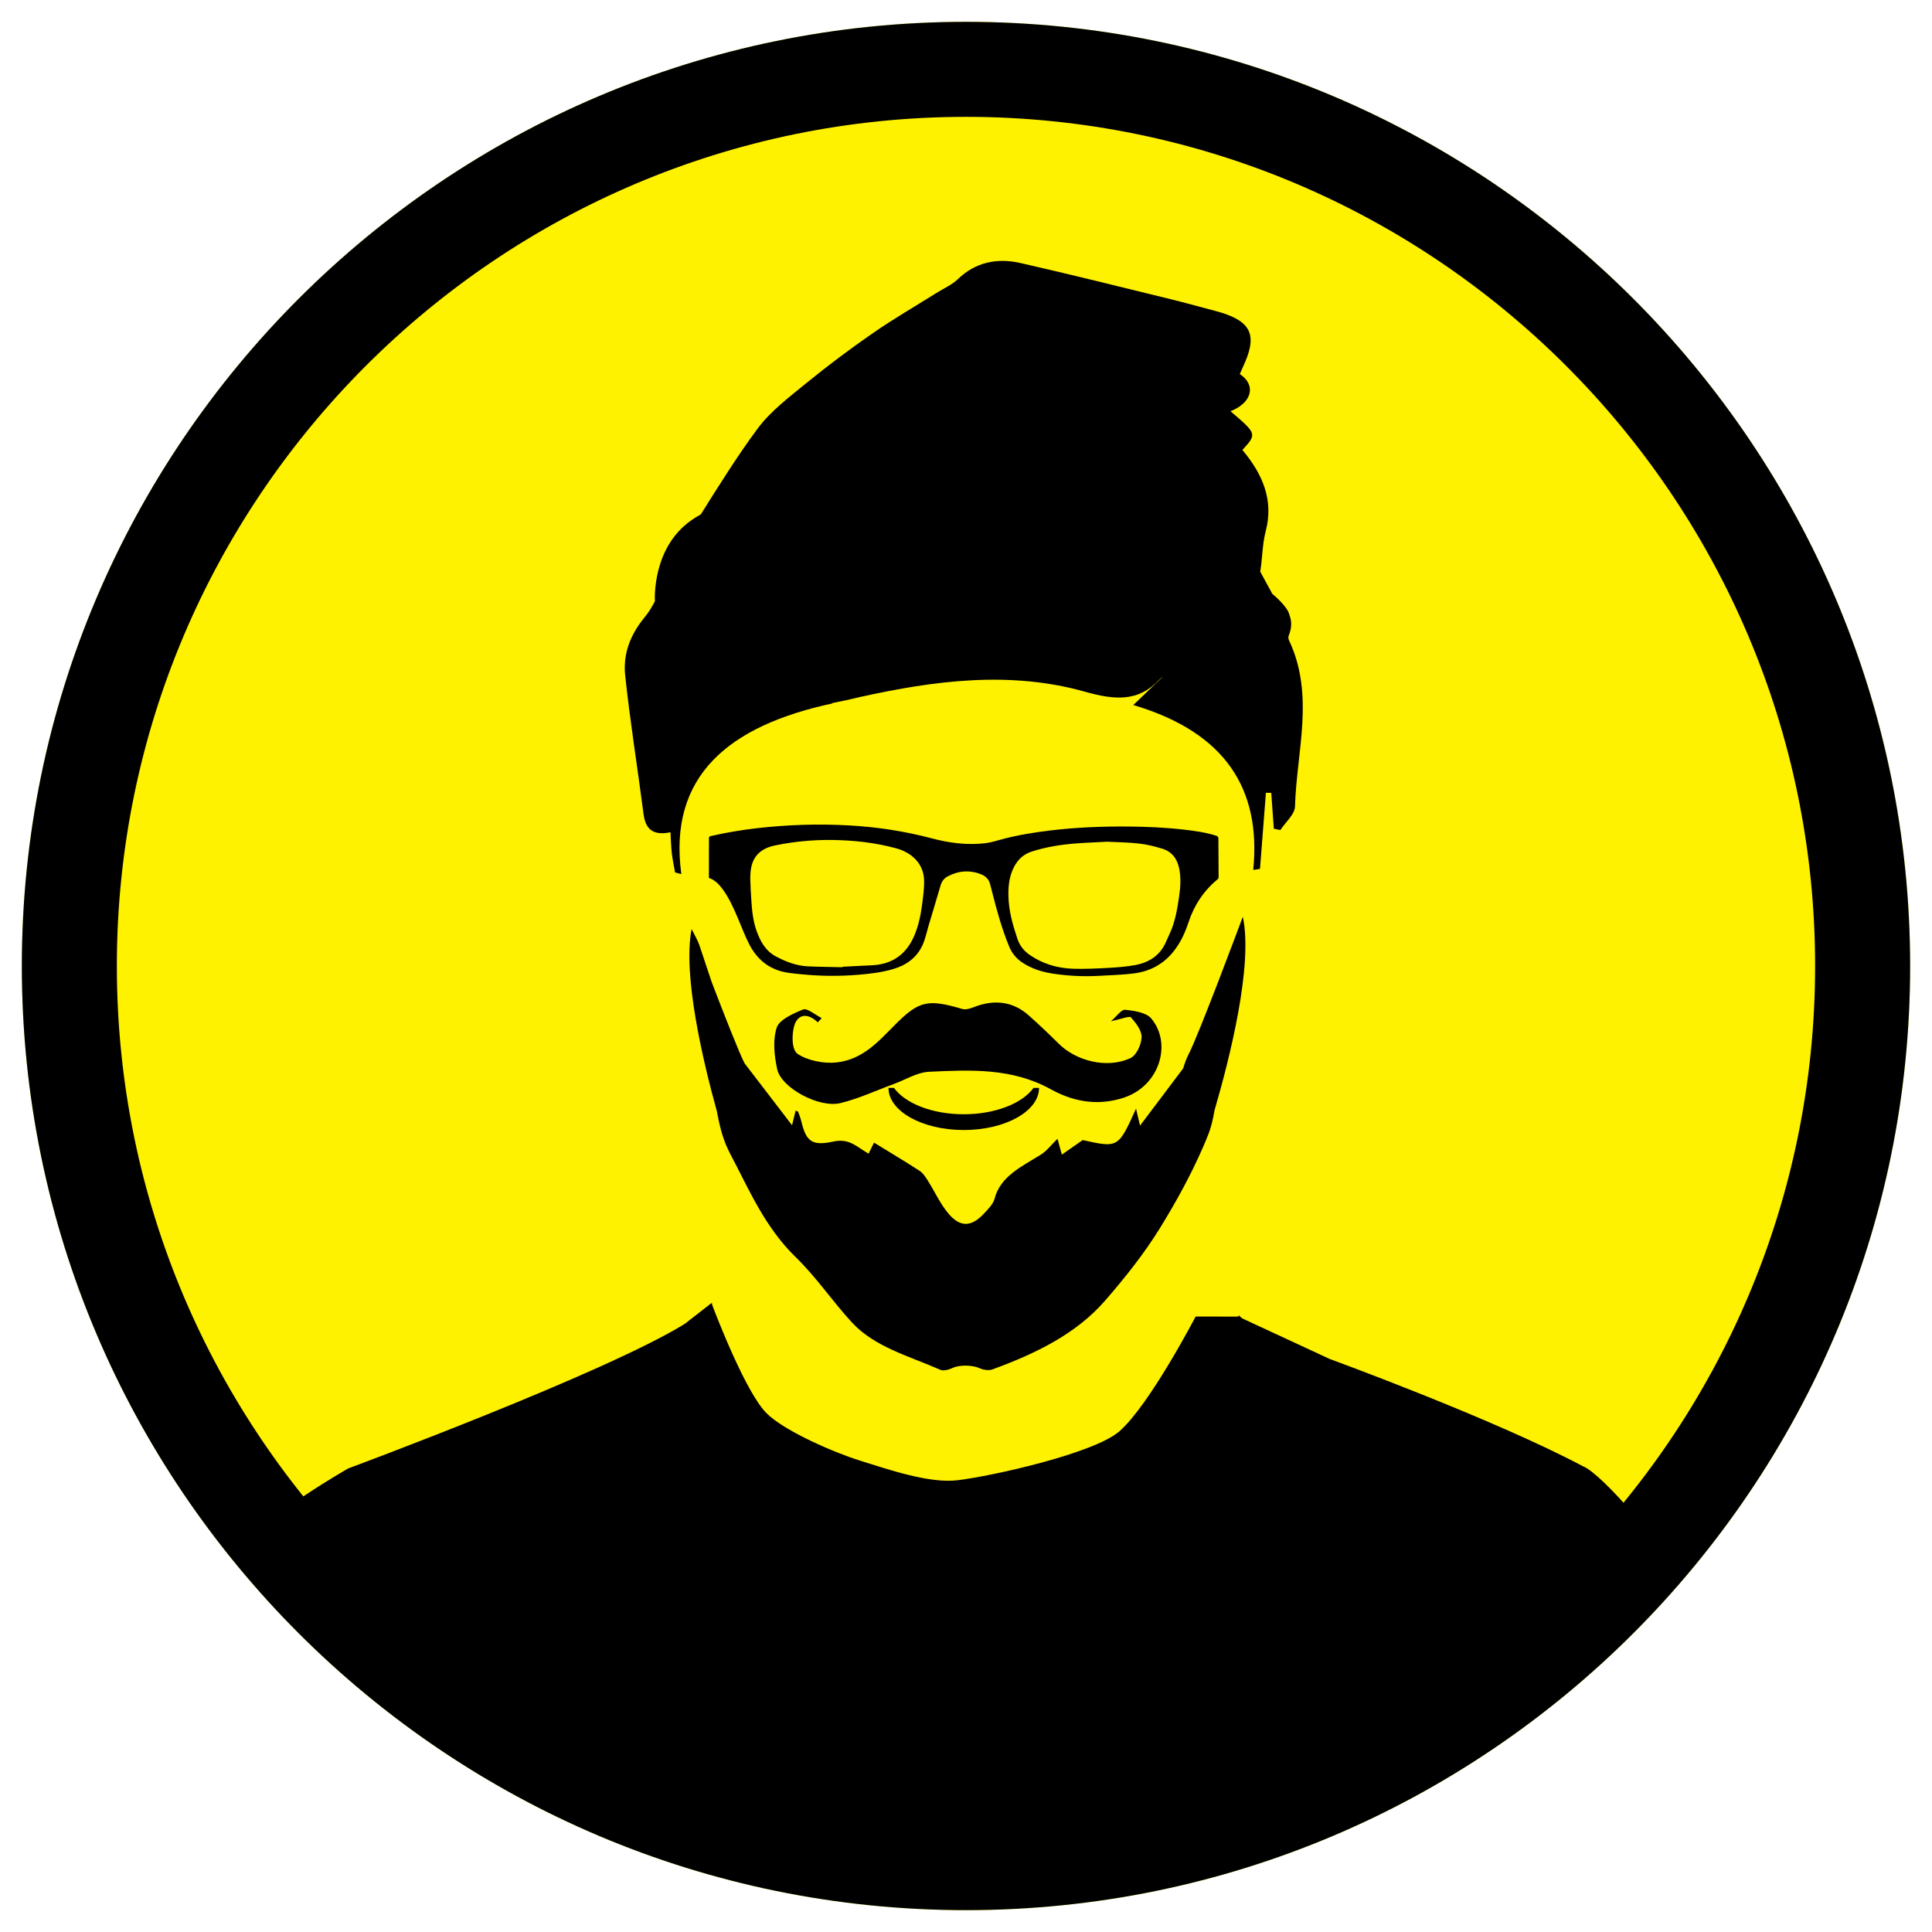
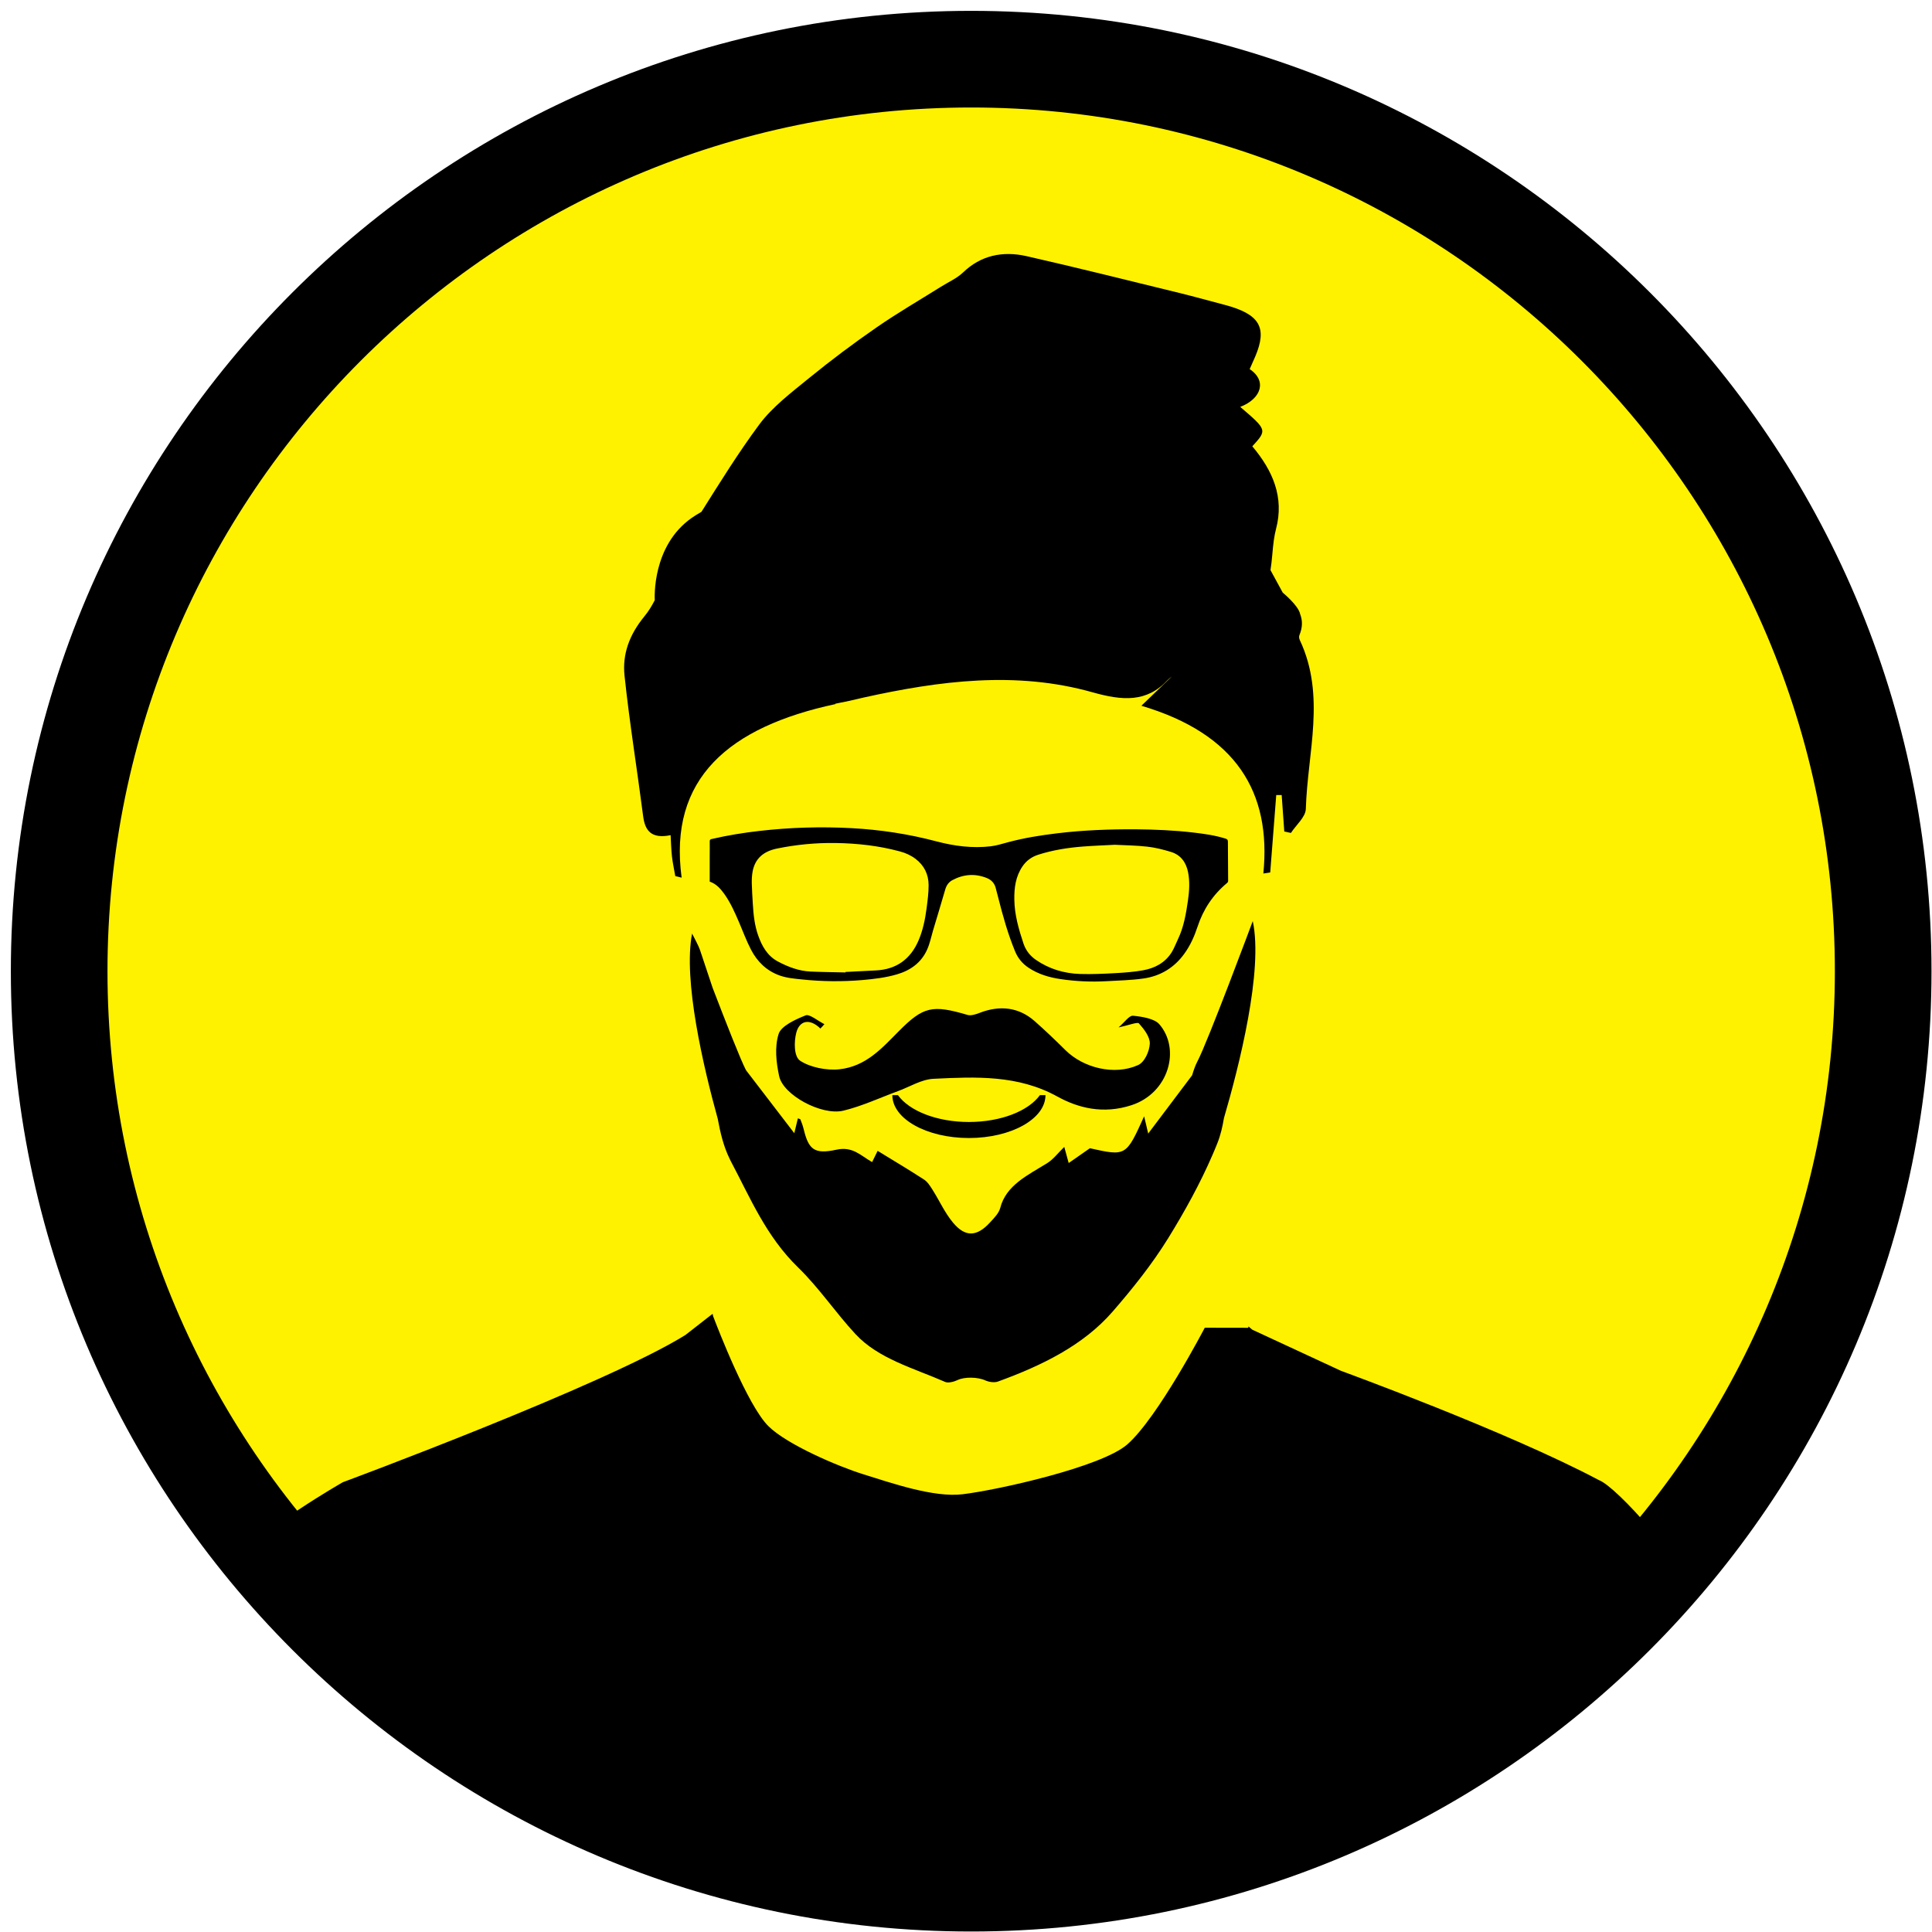
- <svg xmlns="http://www.w3.org/2000/svg" version="1.0" x="0px" y="0px" width="172.914px" height="172.914px" viewBox="0 0 172.914 172.914" enable-background="new 0 0 172.914 172.914" xml:space="preserve">
-   <g id="Background_on_white">
- </g>
-   <g id="M">
-     <path fill="#FFF200" d="M86.457,170.958c-46.594,0-84.502-37.908-84.502-84.501c0-46.595,37.908-84.502,84.502-84.502   c46.594,0,84.502,37.907,84.502,84.502C170.959,133.05,133.051,170.958,86.457,170.958z" />
-     <path d="M170.957,86.457c0,46.594-37.906,84.5-84.5,84.5c-46.594,0-84.502-37.906-84.502-84.5   c0-46.595,37.908-84.502,84.502-84.502C133.051,1.955,170.957,39.862,170.957,86.457z M162.453,86.457   c0-41.905-34.092-75.998-75.997-75.998c-41.906,0-75.998,34.093-75.998,75.998c0,41.904,34.092,75.996,75.998,75.996   C128.361,162.453,162.453,128.361,162.453,86.457z" />
-   </g>
-   <g id="front_x5F_guy_x5F_beard">
-     <path d="M149.565,140.721c-0.279-2.077-6.273-8.878-7.866-9.479c-8.047-4.275-22.686-9.612-22.686-9.612l-7.818-3.626   c-0.126-0.101-0.244-0.2-0.334-0.288c-0.009,0.037-0.019,0.083-0.027,0.12l-3.824-0.007c0,0-4.117,7.906-6.822,10.271   c-2.266,1.979-11.393,4.01-14.481,4.381c-2.558,0.312-6.291-0.997-8.736-1.755c-2.258-0.701-6.73-2.623-8.356-4.233   c-1.843-1.825-4.46-8.606-4.875-9.702c-0.011-0.104-0.018-0.168-0.018-0.168c-0.01,0.013-0.024,0.02-0.035,0.026   c-0.002-0.005-0.01-0.026-0.01-0.026l-2.368,1.847c-7.131,4.43-30.141,12.953-30.141,12.953s-7.177,4.09-9.422,6.944   c-2.246,2.855,48.708,29.43,48.708,29.43s7.15,0,23.168,0C109.64,167.797,149.849,142.797,149.565,140.721z" />
-     <g>
-       <g>
-         <g>
-           <g>
-             <path d="M99.093,75.334c-0.925,0.051-1.867,0.081-2.81,0.154c-1.332,0.104-2.646,0.312-3.923,0.719       c-0.583,0.186-1.052,0.527-1.394,1.033c-0.6,0.885-0.732,1.893-0.713,2.924c0.021,1.344,0.39,2.617,0.811,3.877       c0.207,0.606,0.582,1.07,1.094,1.424c1.167,0.803,2.479,1.192,3.879,1.237c1.034,0.032,2.07-0.018,3.102-0.073       c0.821-0.047,1.647-0.104,2.452-0.252c1.039-0.189,1.937-0.667,2.513-1.593c0.219-0.355,0.359-0.754,0.542-1.13       c0.521-1.084,0.715-2.253,0.886-3.425c0.119-0.825,0.172-1.652,0.01-2.477c-0.172-0.864-0.636-1.52-1.492-1.785       c-0.681-0.21-1.382-0.387-2.091-0.468C101.015,75.39,100.062,75.384,99.093,75.334 M75.394,86.567c0-0.017,0-0.028,0.001-0.042       c0.879-0.045,1.755-0.095,2.635-0.133c1.835-0.078,3.092-0.987,3.803-2.66c0.377-0.888,0.57-1.829,0.695-2.777       c0.09-0.688,0.185-1.377,0.182-2.07c-0.002-0.939-0.385-1.733-1.151-2.314c-0.413-0.313-0.879-0.521-1.376-0.653       c-1.854-0.502-3.745-0.712-5.658-0.74c-1.745-0.025-3.47,0.139-5.179,0.493c-1.133,0.237-1.91,0.847-2.125,2.029       c-0.06,0.338-0.076,0.69-0.069,1.037c0.013,0.603,0.055,1.202,0.091,1.805c0.056,0.943,0.152,1.882,0.472,2.779       c0.336,0.941,0.811,1.792,1.732,2.282c0.895,0.476,1.838,0.837,2.863,0.885C73.337,86.534,74.367,86.542,75.394,86.567        M63.448,78.574c0-0.734-0.001-1.466,0-2.195c0.001-0.447,0.009-0.895,0.002-1.342c-0.001-0.129,0.034-0.179,0.167-0.209       c1.384-0.322,2.783-0.55,4.193-0.711c2.698-0.309,5.407-0.394,8.119-0.246c2.528,0.135,5.018,0.514,7.47,1.163       c1.564,0.414,3.163,0.623,4.784,0.433c0.529-0.063,1.047-0.235,1.567-0.371c1.396-0.37,2.813-0.596,4.245-0.769       c2.315-0.281,4.637-0.368,6.965-0.354c1.68,0.015,3.363,0.087,5.036,0.283c0.958,0.111,1.912,0.243,2.839,0.535       c0.15,0.047,0.211,0.104,0.211,0.273c0,1.152,0.017,2.3,0.02,3.451c0,0.057-0.037,0.134-0.084,0.172       c-1.245,1.033-2.104,2.32-2.61,3.859c-0.273,0.83-0.626,1.629-1.143,2.348c-0.892,1.253-2.121,1.995-3.62,2.207       c-1.076,0.152-2.176,0.175-3.264,0.237c-1.344,0.074-2.683,0.013-4.017-0.184c-1.002-0.146-1.967-0.43-2.822-1       c-0.547-0.364-0.944-0.846-1.193-1.457c-0.63-1.53-1.075-3.122-1.481-4.727c-0.073-0.286-0.145-0.577-0.225-0.864       c-0.113-0.414-0.395-0.693-0.777-0.848c-1.03-0.411-2.042-0.338-3.017,0.181c-0.324,0.171-0.528,0.448-0.634,0.813       c-0.35,1.205-0.714,2.406-1.074,3.608c-0.17,0.569-0.284,1.162-0.527,1.7c-0.513,1.146-1.457,1.823-2.642,2.172       c-0.996,0.295-2.026,0.413-3.058,0.505c-1.772,0.15-3.546,0.132-5.314-0.055c-0.66-0.067-1.329-0.122-1.963-0.348       c-1.151-0.41-1.967-1.214-2.517-2.269c-0.401-0.77-0.703-1.593-1.046-2.394c-0.372-0.868-0.751-1.73-1.303-2.509       C64.401,79.201,64.03,78.774,63.448,78.574" />
-           </g>
-         </g>
+ <svg xmlns="http://www.w3.org/2000/svg" width="170px" height="170px" viewBox="0 0 170 170" version="1.1">
+   <defs />
+   <g id="Page-1" stroke="none" stroke-width="1" fill="none" fill-rule="evenodd">
+     <g id="vi_icon_front_guy_beard_RGB_M">
+       <g id="M">
+         <path d="M85.46,168.96 C39.418,168.96 1.96,131.501 1.96,85.46 C1.96,39.418 39.418,1.96 85.46,1.96 C131.502,1.96 168.96,39.418 168.96,85.46 C168.96,131.501 131.502,168.96 85.46,168.96 Z" id="Shape" fill="#FFF200" />
+         <path d="M169.957,85.457 C169.957,132.051 132.051,169.957 85.457,169.957 C38.863,169.957 0.955,132.051 0.955,85.457 C0.955,38.862 38.863,0.955 85.457,0.955 C132.051,0.955 169.957,38.862 169.957,85.457 Z M161.453,85.457 C161.453,43.552 127.361,9.459 85.456,9.459 C43.55,9.459 9.458,43.552 9.458,85.457 C9.458,127.361 43.55,161.453 85.456,161.453 C127.361,161.453 161.453,127.361 161.453,85.457 Z" id="Shape" fill="#000000" />
      </g>
-     </g>
-     <g>
-       <g>
-         <g>
-           <g>
-             <path d="M80.012,97.367H79.52c0,2.082,3.018,3.77,6.737,3.77c3.72,0,6.737-1.688,6.737-3.77h-0.493       c-0.999,1.383-3.416,2.359-6.246,2.359C83.43,99.727,81.011,98.75,80.012,97.367" />
-           </g>
-         </g>
-       </g>
-     </g>
-     <g>
-       <g>
-         <g>
-           <g>
-             <path d="M73.188,91.502c-0.947-0.918-1.834-0.711-2.119,0.358c-0.21,0.799-0.219,2.103,0.333,2.473       c0.873,0.583,2.34,0.882,3.472,0.755c2.359-0.264,3.763-1.897,5.205-3.345c2.162-2.176,2.948-2.357,6.064-1.435       c0.292,0.085,0.725-0.055,1.043-0.179c1.808-0.706,3.471-0.493,4.846,0.715c0.939,0.828,1.839,1.69,2.722,2.564       c1.58,1.567,4.315,2.246,6.385,1.312c0.592-0.267,1.001-1.226,1.034-1.882c0.023-0.6-0.498-1.273-0.961-1.792       c-0.121-0.136-0.929,0.175-1.789,0.359c0.515-0.438,0.933-1.058,1.269-1.028c0.81,0.075,1.888,0.257,2.312,0.74       c1.906,2.191,0.847,6.055-2.438,7.129c-2.503,0.818-4.71,0.246-6.541-0.767c-3.458-1.905-7.151-1.735-10.884-1.554       c-1.064,0.054-2.088,0.704-3.129,1.087c-1.596,0.584-3.141,1.313-4.796,1.716c-1.906,0.466-5.298-1.365-5.656-3.031       c-0.262-1.217-0.412-2.563-0.046-3.722c0.22-0.695,1.459-1.267,2.383-1.633c0.336-0.132,1.084,0.497,1.643,0.776       C73.425,91.254,73.308,91.378,73.188,91.502" />
-           </g>
-         </g>
-       </g>
-     </g>
-     <g>
-       <g>
-         <g>
-           <g>
-             <path d="M115.378,57.334c-0.062-0.132-0.094-0.312-0.042-0.439c0.293-0.709,0.281-1.308,0.066-1.857       c0-0.001,0-0.005-0.001-0.007c-0.155-0.76-1.526-1.878-1.532-1.885c0-0.001,0-0.001,0-0.001l-1.077-1.979       c0.144-0.868,0.172-1.767,0.296-2.643c0.024-0.171,0.053-0.34,0.086-0.51c0.029-0.152,0.062-0.304,0.102-0.453       c0.744-2.801-0.276-5.138-2.082-7.288c1.309-1.437,1.309-1.437-1.064-3.468c1.918-0.746,2.332-2.337,0.832-3.325       c0.163-0.366,0.333-0.739,0.492-1.115c1.079-2.545,0.386-3.72-2.664-4.531c-1.346-0.356-2.688-0.73-4.045-1.062       c-4.463-1.092-8.918-2.208-13.401-3.228c-2.141-0.487-4.056-0.058-5.601,1.429c-0.531,0.513-1.298,0.851-1.958,1.265       c-1.887,1.184-3.831,2.308-5.646,3.567c-2.052,1.419-4.046,2.913-5.956,4.472c-1.56,1.273-3.232,2.54-4.369,4.072       c-1.842,2.485-3.458,5.093-5.092,7.688c-0.313,0.178-0.6,0.356-0.85,0.531c-3.509,2.45-3.267,7.057-3.258,7.244       c-0.259,0.503-0.548,0.981-0.906,1.415c-1.353,1.648-1.95,3.355-1.755,5.22c0.438,4.139,1.11,8.265,1.642,12.397       c0.163,1.255,0.729,1.99,2.413,1.645c0.041,0.686,0.052,1.287,0.12,1.882c0.066,0.576,0.192,1.147,0.292,1.718       c0.187,0.048,0.373,0.095,0.559,0.139c-1.182-8.736,4.169-13.265,13.538-15.274c-0.012-0.01-0.02-0.019-0.03-0.029       c0.846-0.161,1.684-0.342,2.491-0.543c6.671-1.474,13.434-2.367,20.167-0.461c2.622,0.738,4.749,0.907,6.592-1.073       c0.104-0.111,0.235-0.204,0.355-0.305c0,0.001,0.002,0.001,0.004,0.001c-0.836,0.805-1.674,1.604-2.664,2.557       c8.332,2.474,11.447,7.606,10.732,14.762c0.205-0.031,0.404-0.059,0.605-0.094c0.177-2.271,0.356-4.544,0.53-6.812       c0.162,0.001,0.319,0.002,0.478,0.002c0.076,1.073,0.152,2.14,0.23,3.21c0.194,0.042,0.393,0.083,0.585,0.123       c0.456-0.704,1.29-1.398,1.31-2.111C116.049,67.229,117.676,62.226,115.378,57.334" />
-           </g>
-         </g>
-       </g>
-     </g>
-     <g>
-       <g>
-         <g>
-           <g>
-             <path d="M111.232,82.05c0,0-3.965,10.646-4.878,12.363c-0.159,0.299-0.313,0.718-0.458,1.203       c-1.271,1.686-2.542,3.373-3.863,5.128c-0.137-0.593-0.231-0.983-0.359-1.52c-1.589,3.52-1.589,3.52-4.773,2.812       c-0.586,0.408-1.127,0.787-1.865,1.302c-0.183-0.671-0.283-1.04-0.389-1.419c-0.568,0.551-0.954,1.086-1.501,1.428       c-1.718,1.066-3.623,1.94-4.133,3.942c-0.119,0.464-0.546,0.892-0.905,1.282c-1.152,1.256-2.166,1.308-3.24,0.023       c-0.743-0.888-1.203-1.944-1.818-2.911c-0.207-0.324-0.426-0.687-0.755-0.899c-1.338-0.87-2.721-1.688-4.071-2.519       c-0.062,0.128-0.241,0.488-0.485,0.989c-1.031-0.584-1.705-1.403-3.146-1.088c-1.947,0.424-2.441-0.025-2.872-1.792       c-0.071-0.294-0.176-0.586-0.288-0.867c-0.019-0.047-0.142-0.065-0.227-0.101c-0.093,0.384-0.18,0.748-0.315,1.306       c-1.491-1.944-2.874-3.749-4.246-5.538c-0.473-0.896-1.809-4.306-2.944-7.264c-0.36-1.084-0.721-2.171-1.085-3.252       c-0.174-0.517-0.474-1.007-0.718-1.513c-0.804,4.117,1.011,11.796,2.257,16.296c0.225,1.211,0.5,2.408,1.038,3.502       c0.008,0.024,0.014,0.039,0.014,0.039l0.005-0.002c0.029,0.058,0.055,0.124,0.086,0.182c1.713,3.222,3.094,6.607,5.927,9.362       c1.869,1.817,3.287,3.966,5.052,5.867c2.021,2.175,5.124,2.995,7.889,4.208c0.27,0.119,0.787-0.017,1.101-0.169       c0.609-0.29,1.771-0.272,2.446,0.039c0.302,0.141,0.794,0.208,1.095,0.097c3.894-1.415,7.528-3.2,10.091-6.152       c1.79-2.059,3.494-4.202,4.894-6.465c1.467-2.375,2.818-4.828,3.906-7.348h0.002c0,0,0-0.003,0.002-0.009       c0.141-0.329,0.282-0.659,0.411-0.989c0.287-0.712,0.456-1.46,0.584-2.221C110.043,94.779,112.17,86.377,111.232,82.05" />
-           </g>
-         </g>
+       <g id="front_x5F_guy_x5F_beard" transform="translate(20, 22)" fill="#000000">
+         <path d="M128.565,117.721 C128.286,115.644 122.292,108.843 120.699,108.242 C112.652,103.967 98.013,98.63 98.013,98.63 L90.195,95.004 C90.069,94.903 89.951,94.804 89.861,94.716 C89.852,94.753 89.842,94.799 89.834,94.836 L86.01,94.829 C86.01,94.829 81.893,102.735 79.188,105.1 C76.922,107.079 67.795,109.11 64.707,109.481 C62.149,109.793 58.416,108.484 55.971,107.726 C53.713,107.025 49.241,105.103 47.615,103.493 C45.772,101.668 43.155,94.887 42.74,93.791 C42.729,93.687 42.722,93.623 42.722,93.623 C42.712,93.636 42.698,93.643 42.687,93.649 C42.685,93.644 42.677,93.623 42.677,93.623 L40.309,95.47 C33.178,99.9 10.168,108.423 10.168,108.423 C10.168,108.423 2.991,112.513 0.746,115.367 C-1.5,118.222 49.454,144.797 49.454,144.797 L72.622,144.797 C88.64,144.797 128.849,119.797 128.565,117.721 Z" id="Shape" />
+         <path d="M78.093,52.334 C77.168,52.385 76.226,52.415 75.283,52.488 C73.951,52.592 72.637,52.8 71.36,53.207 C70.777,53.393 70.308,53.734 69.966,54.24 C69.366,55.125 69.234,56.133 69.253,57.164 C69.274,58.508 69.643,59.781 70.064,61.041 C70.271,61.647 70.646,62.111 71.158,62.465 C72.325,63.268 73.637,63.657 75.037,63.702 C76.071,63.734 77.107,63.684 78.139,63.629 C78.96,63.582 79.786,63.525 80.591,63.377 C81.63,63.188 82.528,62.71 83.104,61.784 C83.323,61.429 83.463,61.03 83.646,60.654 C84.167,59.57 84.361,58.401 84.532,57.229 C84.651,56.404 84.704,55.577 84.542,54.752 C84.37,53.888 83.906,53.232 83.05,52.967 C82.369,52.757 81.668,52.58 80.959,52.499 C80.015,52.39 79.062,52.384 78.093,52.334 M54.394,63.567 C54.394,63.55 54.394,63.539 54.395,63.525 C55.274,63.48 56.15,63.43 57.03,63.392 C58.865,63.314 60.122,62.405 60.833,60.732 C61.21,59.844 61.403,58.903 61.528,57.955 C61.618,57.267 61.713,56.578 61.71,55.885 C61.708,54.946 61.325,54.152 60.559,53.571 C60.146,53.258 59.68,53.05 59.183,52.918 C57.329,52.416 55.438,52.206 53.525,52.178 C51.78,52.153 50.055,52.317 48.346,52.671 C47.213,52.908 46.436,53.518 46.221,54.7 C46.161,55.038 46.145,55.39 46.152,55.737 C46.165,56.34 46.207,56.939 46.243,57.542 C46.299,58.485 46.395,59.424 46.715,60.321 C47.051,61.262 47.526,62.113 48.447,62.603 C49.342,63.079 50.285,63.44 51.31,63.488 C52.337,63.534 53.367,63.542 54.394,63.567 M42.448,55.574 C42.448,54.84 42.447,54.108 42.448,53.379 C42.449,52.932 42.457,52.484 42.45,52.037 C42.449,51.908 42.484,51.858 42.617,51.828 C44.001,51.506 45.4,51.278 46.81,51.117 C49.508,50.808 52.217,50.723 54.929,50.871 C57.457,51.006 59.947,51.385 62.399,52.034 C63.963,52.448 65.562,52.657 67.183,52.467 C67.712,52.404 68.23,52.232 68.75,52.096 C70.146,51.726 71.563,51.5 72.995,51.327 C75.31,51.046 77.632,50.959 79.96,50.973 C81.64,50.988 83.323,51.06 84.996,51.256 C85.954,51.367 86.908,51.499 87.835,51.791 C87.985,51.838 88.046,51.895 88.046,52.064 C88.046,53.216 88.063,54.364 88.066,55.515 C88.066,55.572 88.029,55.649 87.982,55.687 C86.737,56.72 85.878,58.007 85.372,59.546 C85.099,60.376 84.746,61.175 84.229,61.894 C83.337,63.147 82.108,63.889 80.609,64.101 C79.533,64.253 78.433,64.276 77.345,64.338 C76.001,64.412 74.662,64.351 73.328,64.154 C72.326,64.008 71.361,63.724 70.506,63.154 C69.959,62.79 69.562,62.308 69.313,61.697 C68.683,60.167 68.238,58.575 67.832,56.97 C67.759,56.684 67.687,56.393 67.607,56.106 C67.494,55.692 67.212,55.413 66.83,55.258 C65.8,54.847 64.788,54.92 63.813,55.439 C63.489,55.61 63.285,55.887 63.179,56.252 C62.829,57.457 62.465,58.658 62.105,59.86 C61.935,60.429 61.821,61.022 61.578,61.56 C61.065,62.706 60.121,63.383 58.936,63.732 C57.94,64.027 56.91,64.145 55.878,64.237 C54.106,64.387 52.332,64.369 50.564,64.182 C49.904,64.115 49.235,64.06 48.601,63.834 C47.45,63.424 46.634,62.62 46.084,61.565 C45.683,60.795 45.381,59.972 45.038,59.171 C44.666,58.303 44.287,57.441 43.735,56.662 C43.401,56.201 43.03,55.774 42.448,55.574" id="Shape" />
+         <path d="M59.012,74.367 L58.52,74.367 C58.52,76.449 61.538,78.137 65.257,78.137 C68.977,78.137 71.994,76.449 71.994,74.367 L71.501,74.367 C70.502,75.75 68.085,76.726 65.255,76.726 C62.43,76.727 60.011,75.75 59.012,74.367" id="Shape" />
+         <path d="M52.188,68.502 C51.241,67.584 50.354,67.791 50.069,68.86 C49.859,69.659 49.85,70.963 50.402,71.333 C51.275,71.916 52.742,72.215 53.874,72.088 C56.233,71.824 57.637,70.191 59.079,68.743 C61.241,66.567 62.027,66.386 65.143,67.308 C65.435,67.393 65.868,67.253 66.186,67.129 C67.994,66.423 69.657,66.636 71.032,67.844 C71.971,68.672 72.871,69.534 73.754,70.408 C75.334,71.975 78.069,72.654 80.139,71.72 C80.731,71.453 81.14,70.494 81.173,69.838 C81.196,69.238 80.675,68.565 80.212,68.046 C80.091,67.91 79.283,68.221 78.423,68.405 C78.938,67.967 79.356,67.347 79.692,67.377 C80.502,67.452 81.58,67.634 82.004,68.117 C83.91,70.308 82.851,74.172 79.566,75.246 C77.063,76.064 74.856,75.492 73.025,74.479 C69.567,72.574 65.874,72.744 62.141,72.925 C61.077,72.979 60.053,73.629 59.012,74.012 C57.416,74.596 55.871,75.325 54.216,75.728 C52.31,76.194 48.918,74.363 48.56,72.697 C48.298,71.48 48.148,70.134 48.514,68.975 C48.734,68.28 49.973,67.708 50.897,67.342 C51.233,67.21 51.981,67.839 52.54,68.118 C52.425,68.254 52.308,68.378 52.188,68.502" id="Shape" />
+         <path d="M94.378,34.334 C94.316,34.202 94.284,34.022 94.336,33.895 C94.629,33.186 94.617,32.587 94.402,32.038 C94.402,32.037 94.402,32.033 94.401,32.031 C94.246,31.271 92.875,30.153 92.869,30.146 L92.869,30.145 L91.792,28.166 C91.936,27.298 91.964,26.399 92.088,25.523 C92.112,25.352 92.141,25.183 92.174,25.013 C92.203,24.861 92.236,24.709 92.276,24.56 C93.02,21.759 92,19.422 90.194,17.272 C91.503,15.835 91.503,15.835 89.13,13.804 C91.048,13.058 91.462,11.467 89.962,10.479 C90.125,10.113 90.295,9.74 90.454,9.364 C91.533,6.819 90.84,5.644 87.79,4.833 C86.444,4.477 85.102,4.103 83.745,3.771 C79.282,2.679 74.827,1.563 70.344,0.543 C68.203,0.056 66.288,0.485 64.743,1.972 C64.212,2.485 63.445,2.823 62.785,3.237 C60.898,4.421 58.954,5.545 57.139,6.804 C55.087,8.223 53.093,9.717 51.183,11.276 C49.623,12.549 47.951,13.816 46.814,15.348 C44.972,17.833 43.356,20.441 41.722,23.036 C41.409,23.214 41.122,23.392 40.872,23.567 C37.363,26.017 37.605,30.624 37.614,30.811 C37.355,31.314 37.066,31.792 36.708,32.226 C35.355,33.874 34.758,35.581 34.953,37.446 C35.391,41.585 36.063,45.711 36.595,49.843 C36.758,51.098 37.324,51.833 39.008,51.488 C39.049,52.174 39.06,52.775 39.128,53.37 C39.194,53.946 39.32,54.517 39.42,55.088 C39.607,55.136 39.793,55.183 39.979,55.227 C38.797,46.491 44.148,41.962 53.517,39.953 C53.505,39.943 53.497,39.934 53.487,39.924 C54.333,39.763 55.171,39.582 55.978,39.381 C62.649,37.907 69.412,37.014 76.145,38.92 C78.767,39.658 80.894,39.827 82.737,37.847 C82.841,37.736 82.972,37.643 83.092,37.542 C83.092,37.543 83.094,37.543 83.096,37.543 C82.26,38.348 81.422,39.147 80.432,40.1 C88.764,42.574 91.879,47.706 91.164,54.862 C91.369,54.831 91.568,54.803 91.769,54.768 C91.946,52.497 92.125,50.224 92.299,47.956 C92.461,47.957 92.618,47.958 92.777,47.958 C92.853,49.031 92.929,50.098 93.007,51.168 C93.201,51.21 93.4,51.251 93.592,51.291 C94.048,50.587 94.882,49.893 94.902,49.18 C95.049,44.229 96.676,39.226 94.378,34.334" id="Shape" />
+         <path d="M90.232,59.05 C90.232,59.05 86.267,69.696 85.354,71.413 C85.195,71.712 85.041,72.131 84.896,72.616 C83.625,74.302 82.354,75.989 81.033,77.744 C80.896,77.151 80.802,76.761 80.674,76.224 C79.085,79.744 79.085,79.744 75.901,79.036 C75.315,79.444 74.774,79.823 74.036,80.338 C73.853,79.667 73.753,79.298 73.647,78.919 C73.079,79.47 72.693,80.005 72.146,80.347 C70.428,81.413 68.523,82.287 68.013,84.289 C67.894,84.753 67.467,85.181 67.108,85.571 C65.956,86.827 64.942,86.879 63.868,85.594 C63.125,84.706 62.665,83.65 62.05,82.683 C61.843,82.359 61.624,81.996 61.295,81.784 C59.957,80.914 58.574,80.096 57.224,79.265 C57.162,79.393 56.983,79.753 56.739,80.254 C55.708,79.67 55.034,78.851 53.593,79.166 C51.646,79.59 51.152,79.141 50.721,77.374 C50.65,77.08 50.545,76.788 50.433,76.507 C50.414,76.46 50.291,76.442 50.206,76.406 C50.113,76.79 50.026,77.154 49.891,77.712 C48.4,75.768 47.017,73.963 45.645,72.174 C45.172,71.278 43.836,67.868 42.701,64.91 C42.341,63.826 41.98,62.739 41.616,61.658 C41.442,61.141 41.142,60.651 40.898,60.145 C40.094,64.262 41.909,71.941 43.155,76.441 C43.38,77.652 43.655,78.849 44.193,79.943 C44.201,79.967 44.207,79.982 44.207,79.982 L44.212,79.98 C44.241,80.038 44.267,80.104 44.298,80.162 C46.011,83.384 47.392,86.769 50.225,89.524 C52.094,91.341 53.512,93.49 55.277,95.391 C57.298,97.566 60.401,98.386 63.166,99.599 C63.436,99.718 63.953,99.582 64.267,99.43 C64.876,99.14 66.038,99.158 66.713,99.469 C67.015,99.61 67.507,99.677 67.808,99.566 C71.702,98.151 75.336,96.366 77.899,93.414 C79.689,91.355 81.393,89.212 82.793,86.949 C84.26,84.574 85.611,82.121 86.699,79.601 L86.701,79.601 C86.701,79.601 86.701,79.598 86.703,79.592 C86.844,79.263 86.985,78.933 87.114,78.603 C87.401,77.891 87.57,77.143 87.698,76.382 C89.043,71.779 91.17,63.377 90.232,59.05" id="Shape" />
      </g>
    </g>
  </g>
</svg>
